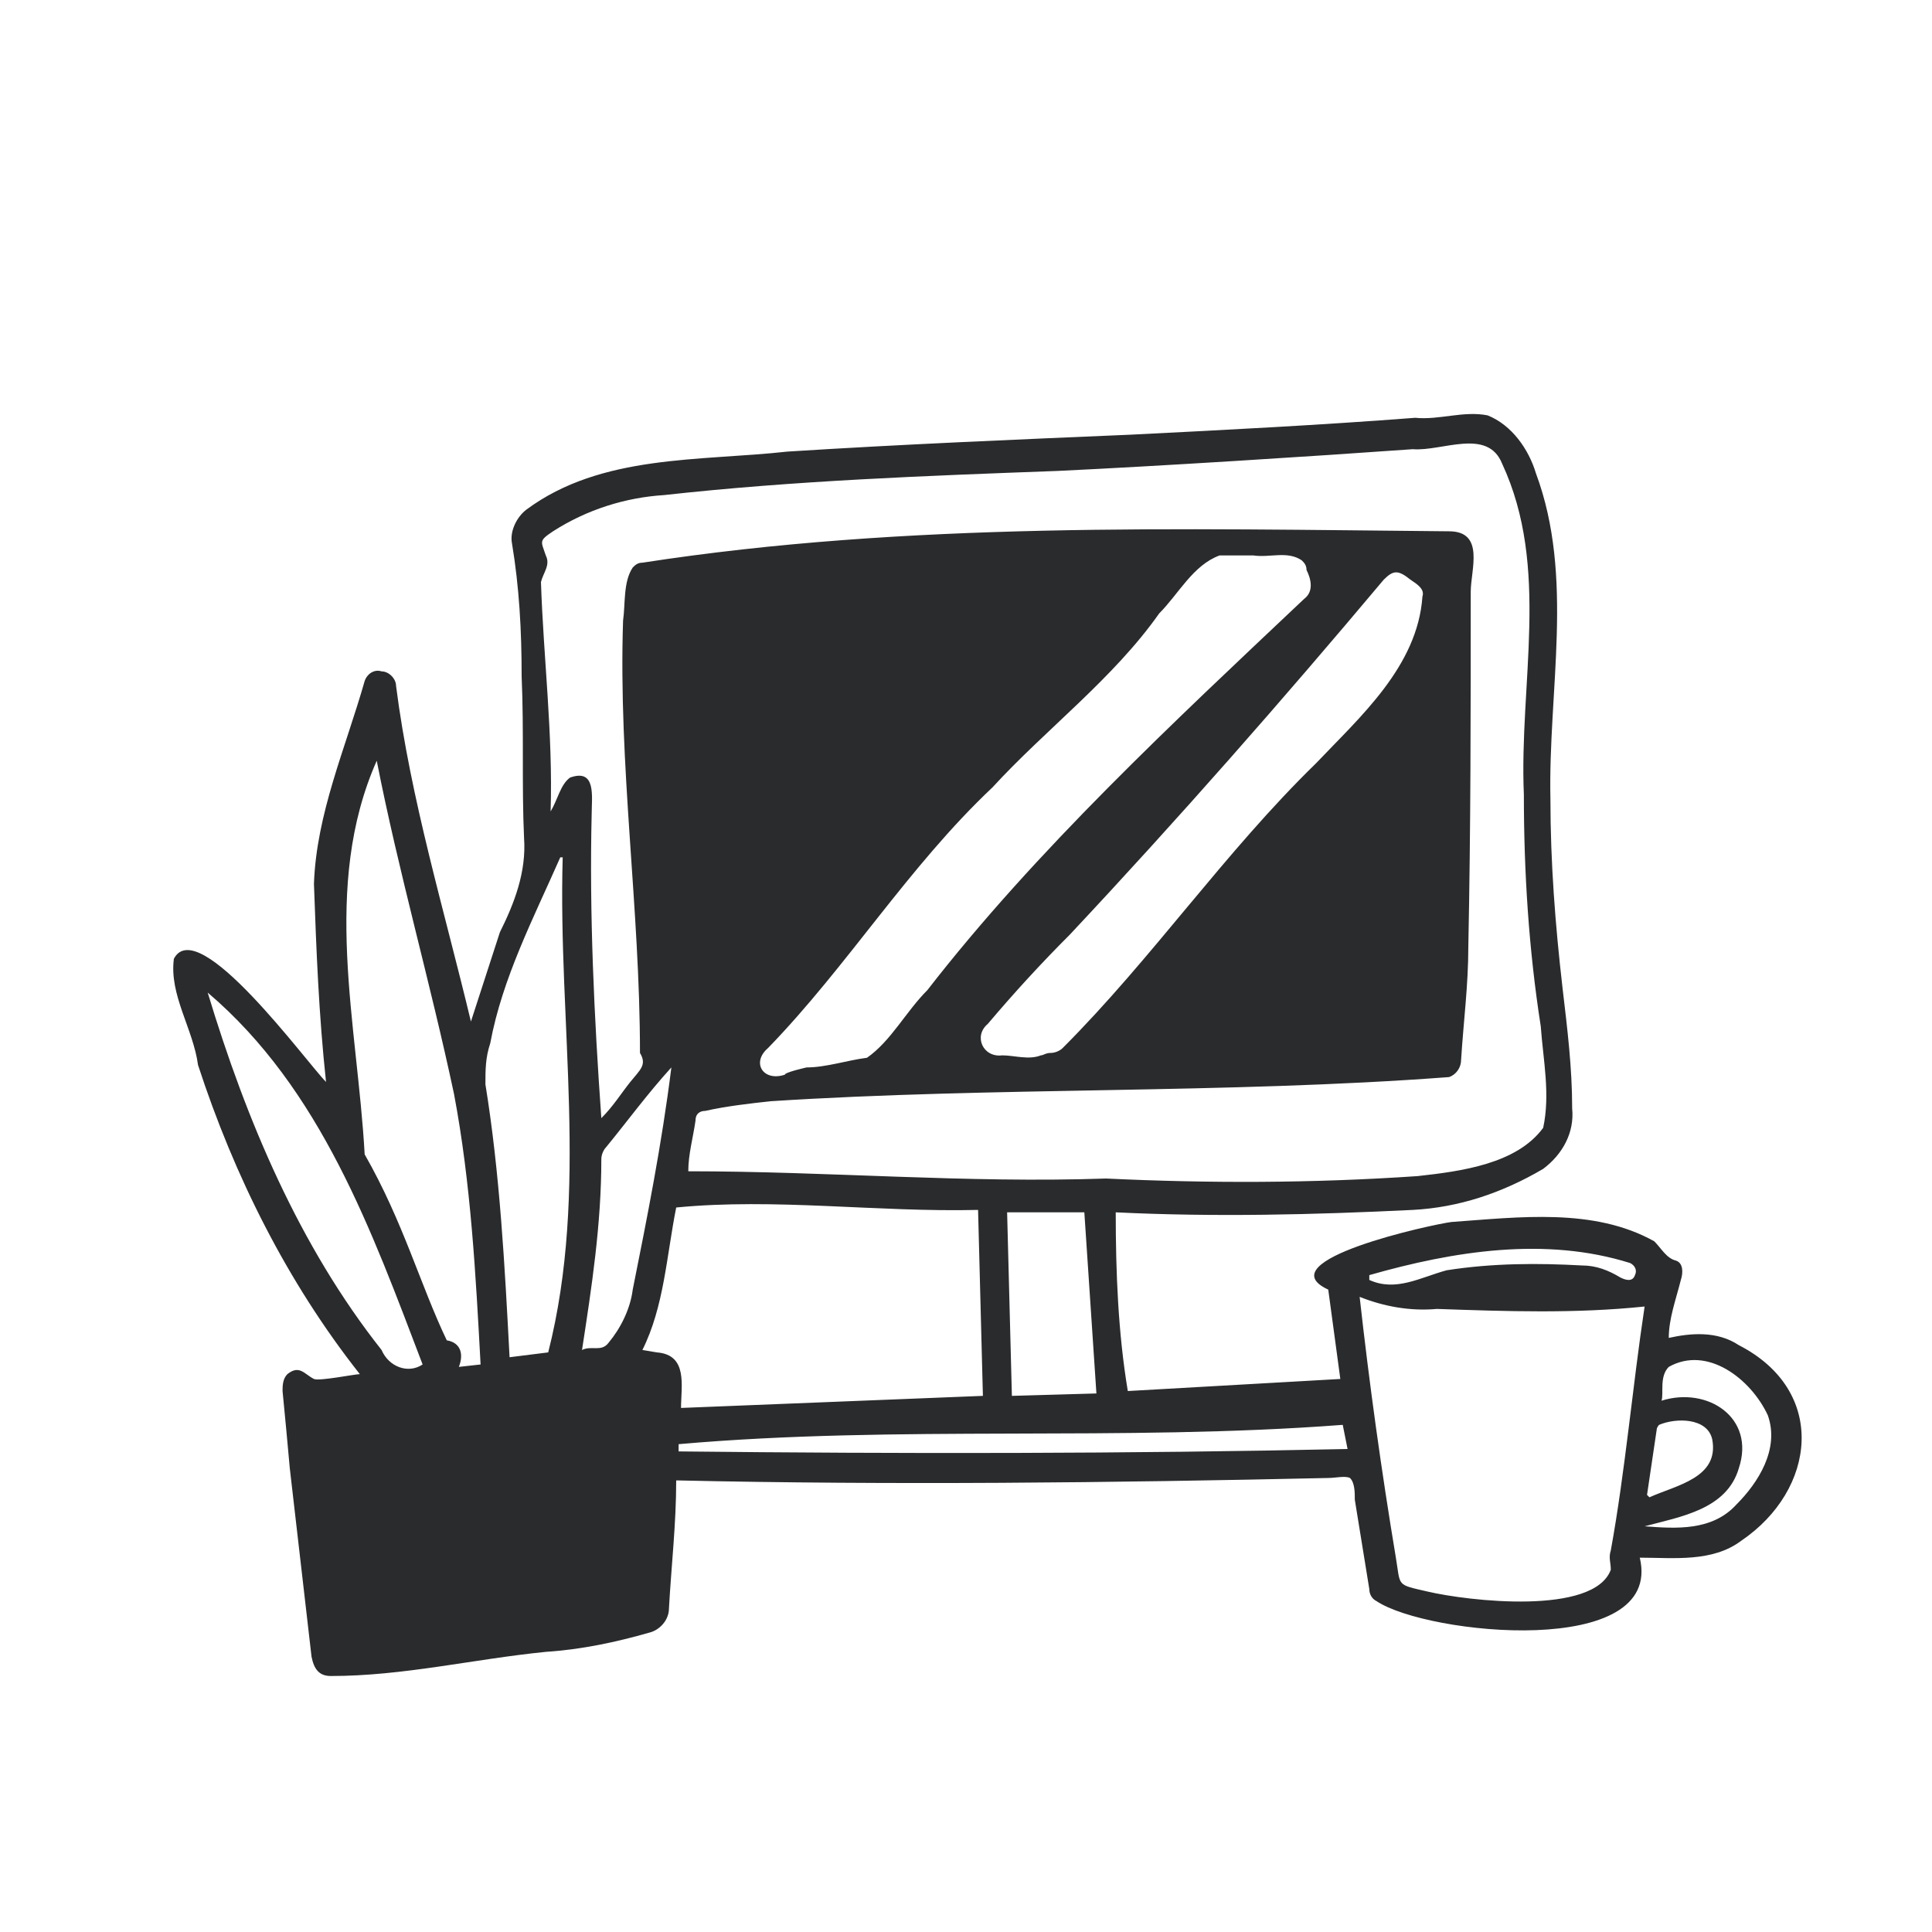
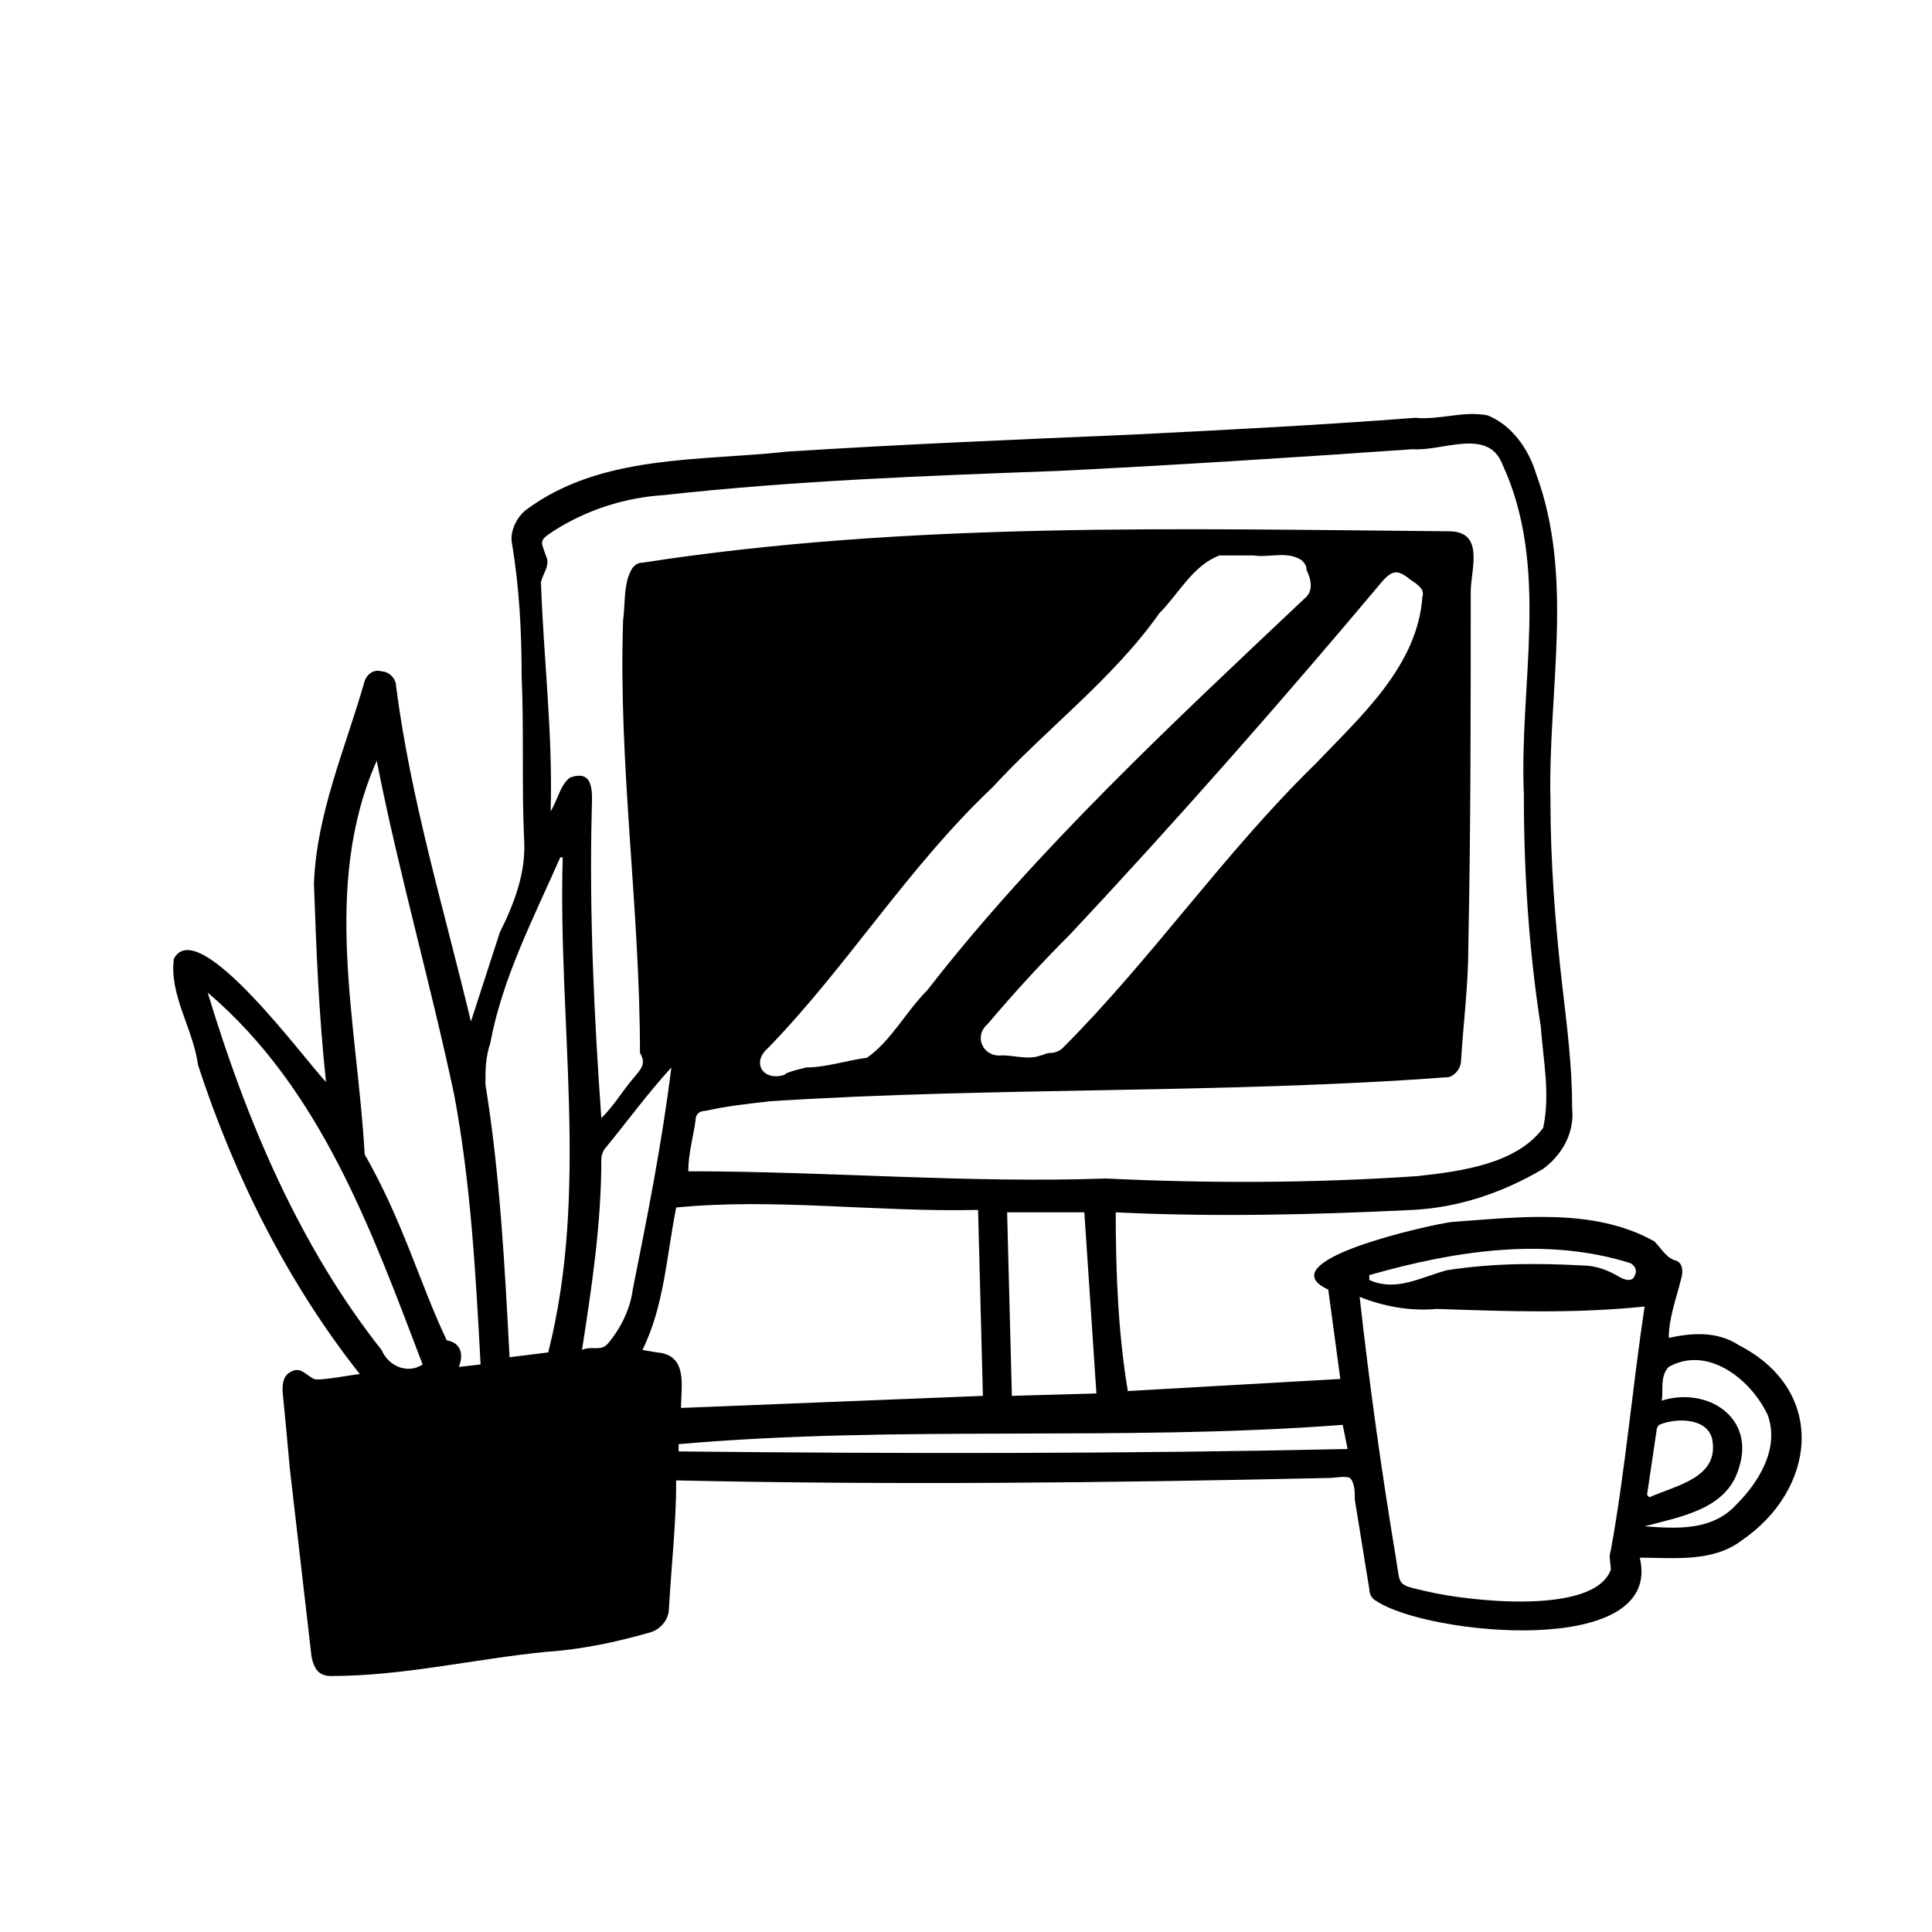
<svg xmlns="http://www.w3.org/2000/svg" version="1.1" id="Layer_1" x="0px" y="0px" viewBox="0 0 80 80" style="enable-background:new 0 0 80 80" xml:space="preserve">
-   <style type="text/css">.st0{fill:#2A2B2C;}</style>
-   <path class="st0" d="M46.2,50.2c0,2.5,0.1,5,0.5,7.4l8.8-0.5L55,53.4c-2.6-1.2,4.3-2.7,5.1-2.8c2.8-0.2,5.9-0.6,8.4,0.8  c0.3,0.3,0.5,0.7,0.9,0.8c0.3,0.1,0.3,0.5,0.2,0.8c-0.2,0.8-0.5,1.6-0.5,2.4c0.9-0.2,2-0.3,2.9,0.3c3.7,1.9,3.2,6,0.1,8.1  c-1.2,0.9-2.8,0.7-4.2,0.7c1,4.2-8.8,3.2-10.9,1.8c-0.2-0.1-0.3-0.3-0.3-0.5c-0.2-1.2-0.4-2.5-0.6-3.7c0-0.3,0-0.7-0.2-0.9  c-0.2-0.1-0.6,0-0.9,0c-9,0.2-18.1,0.3-27,0.1c0,1.8-0.2,3.5-0.3,5.3c0,0.5-0.4,0.9-0.8,1c-1.4,0.4-2.8,0.7-4.3,0.8  c-3,0.3-5.9,1-8.9,1c-0.5,0-0.7-0.3-0.8-0.8c-0.3-2.6-0.6-5.2-0.9-7.8c-0.1-1.1-0.2-2.2-0.3-3.2c0-0.2,0-0.5,0.2-0.7  c0.5-0.4,0.7,0,1.1,0.2c0.2,0.1,1.7-0.2,1.9-0.2c-3-3.8-5.2-8.2-6.7-12.8C8,42.6,7,41.2,7.2,39.7c1-1.9,5.5,4.3,6.3,5.1  c-0.3-2.8-0.4-5.4-0.5-8.2c0.1-2.9,1.3-5.6,2.1-8.4c0.1-0.3,0.4-0.5,0.7-0.4c0.3,0,0.6,0.3,0.6,0.6c0.6,4.7,2,9.3,3.1,13.9l1.2-3.7  c0.6-1.2,1.1-2.5,1-3.9c-0.1-2.2,0-4.4-0.1-6.7c0-1.9-0.1-3.7-0.4-5.5c-0.1-0.5,0.2-1.1,0.6-1.4c3.1-2.3,7.2-2,10.8-2.4  c4.7-0.3,9.5-0.5,14.2-0.7c4-0.2,7.9-0.4,11.8-0.7c1,0.1,2-0.3,3-0.1c1,0.4,1.7,1.4,2,2.4c1.6,4.3,0.5,9,0.6,13.5  c0,2.6,0.2,5.2,0.5,7.8c0.2,1.7,0.4,3.3,0.4,5c0.1,1-0.4,1.9-1.2,2.5c-1.7,1-3.5,1.6-5.4,1.7C54.4,50.3,50.3,50.4,46.2,50.2z   M24.9,46.3L24.9,46.3c0.5-0.5,0.8-1,1.2-1.5c0.4-0.5,0.7-0.7,0.4-1.2c0-6-0.9-11.9-0.7-17.9c0.1-0.7,0-1.6,0.4-2.2  c0.1-0.1,0.2-0.2,0.4-0.2C37.6,21.6,48.8,21.9,60,22c1.5,0,0.9,1.6,0.9,2.5c0,4.9,0,9.8-0.1,14.7c0,1.6-0.2,3.1-0.3,4.7  c0,0.3-0.2,0.6-0.5,0.7c-9.3,0.7-18.8,0.4-28.1,1c-0.9,0.1-1.8,0.2-2.7,0.4c-0.2,0-0.4,0.1-0.4,0.4c-0.1,0.7-0.3,1.4-0.3,2.1  c5.8,0,11.5,0.5,17.3,0.3C50,49,54.3,49,58.7,48.7c1.8-0.2,4.1-0.5,5.2-2c0.3-1.4,0-2.8-0.1-4.2c-0.5-3.2-0.7-6.4-0.7-9.6  c-0.2-4.6,1.1-9.4-0.9-13.7c-0.6-1.5-2.5-0.5-3.7-0.6c-4.2,0.3-10.5,0.7-14.7,0.9c-5.4,0.2-10.9,0.4-16.3,1  c-1.6,0.1-3.2,0.6-4.6,1.5c-0.6,0.4-0.5,0.4-0.3,1c0.2,0.4-0.1,0.7-0.2,1.1c0.1,3.1,0.5,6.3,0.4,9.5c0.3-0.5,0.4-1.1,0.8-1.4  c1.1-0.4,0.9,0.8,0.9,1.5C24.4,37.8,24.6,42.1,24.9,46.3z M56.3,53.7c0.4,3.6,0.9,7.2,1.5,10.8c0.2,1.2,0,1.1,1.3,1.4  c1.7,0.4,6.9,1,7.6-0.9c0-0.3-0.1-0.5,0-0.8c0.6-3.3,0.9-6.8,1.4-10.1c-2.9,0.3-5.7,0.2-8.6,0.1C58.4,54.3,57.3,54.1,56.3,53.7z   M28,50c-0.4,2-0.5,4.1-1.4,5.9l0.6,0.1c1.3,0.1,1,1.4,1,2.3l12.5-0.5l-0.2-7.7C36.3,50.2,32.1,49.6,28,50z M33.4,44.2L33.4,44.2  c0.8,0,1.7-0.3,2.5-0.4c1-0.7,1.6-1.9,2.5-2.8c4.5-5.8,10.2-11.1,15.6-16.2c0.4-0.3,0.3-0.8,0.1-1.2c0-0.2-0.1-0.3-0.2-0.4  c-0.6-0.4-1.3-0.1-2-0.2c-0.5,0-0.9,0-1.4,0c-1.1,0.4-1.7,1.6-2.5,2.4c-1.9,2.7-4.7,4.8-6.9,7.2c-3.5,3.3-6,7.4-9.3,10.8  c-0.7,0.6-0.2,1.4,0.7,1.1C32.5,44.4,33.4,44.2,33.4,44.2z M15.6,31.5L15.6,31.5c-2.3,5.2-0.8,10.9-0.5,16.3  c1.6,2.8,2.3,5.4,3.4,7.7c0.6,0.1,0.7,0.6,0.5,1.1l0.9-0.1c-0.2-3.7-0.4-7.5-1.1-11.2C17.8,40.6,16.5,36.1,15.6,31.5z M58.9,24.7  c0.1-0.3-0.2-0.5-0.5-0.7c-0.5-0.4-0.7-0.4-1.1,0c-4.2,5-8.5,9.9-13,14.7c-1.2,1.2-2.3,2.4-3.4,3.7c-0.6,0.5-0.2,1.4,0.6,1.3  c0.5,0,1.1,0.2,1.6,0c0.1,0,0.2-0.1,0.4-0.1c0.2,0,0.4-0.1,0.5-0.2c3.7-3.7,6.7-8.1,10.5-11.8C56.3,29.7,58.7,27.6,58.9,24.7z   M23.3,35.5h-0.1c-1.1,2.5-2.4,5-2.9,7.7c-0.2,0.6-0.2,1.1-0.2,1.7c0.6,3.7,0.8,7.5,1,11.3l1.6-0.2C24.4,49.3,23.1,42.4,23.3,35.5z   M17.5,56.5c-2.1-5.5-4.2-11.4-8.9-15.4c1.6,5.3,3.8,10.5,7.2,14.8C16.1,56.6,16.9,56.9,17.5,56.5z M41.7,50.1l0.2,7.7l3.5-0.1  l-0.5-7.5H41.7z M28.1,60.1c9.2,0.1,18.6,0.1,27.7-0.1l-0.2-1c-9.2,0.7-18.4,0-27.5,0.8V60.1z M27.8,44.2L27.8,44.2  c-1,1.1-1.8,2.2-2.7,3.3c-0.1,0.1-0.2,0.3-0.2,0.5c0,2.7-0.4,5.3-0.8,7.9c0.4-0.2,0.8,0.1,1.1-0.3c0.5-0.6,0.9-1.4,1-2.2  C26.8,50.4,27.4,47.4,27.8,44.2z M68.8,58c1.9-0.6,3.9,0.7,3.2,2.8c-0.5,1.7-2.4,2-3.9,2.4c1.3,0.1,2.8,0.2,3.8-0.9  c0.9-0.9,1.8-2.3,1.3-3.7c-0.7-1.5-2.5-2.9-4.1-2C68.7,57,68.9,57.7,68.8,58L68.8,58z M56.7,52.8V53c1.1,0.5,2.1-0.1,3.2-0.4  c1.9-0.3,3.8-0.3,5.6-0.2c0.6,0,1.1,0.2,1.6,0.5c0.2,0.1,0.5,0.2,0.6-0.1c0.1-0.2,0-0.4-0.2-0.5C64,51.2,60.2,51.8,56.7,52.8z   M68.2,61.9l0.1,0.1c1.1-0.5,2.9-0.8,2.6-2.4c-0.2-0.9-1.5-0.9-2.2-0.6c0,0-0.1,0.1-0.1,0.2L68.2,61.9z" />
+   <path d="M46.2,50.2c0,2.5,0.1,5,0.5,7.4l8.8-0.5L55,53.4c-2.6-1.2,4.3-2.7,5.1-2.8c2.8-0.2,5.9-0.6,8.4,0.8  c0.3,0.3,0.5,0.7,0.9,0.8c0.3,0.1,0.3,0.5,0.2,0.8c-0.2,0.8-0.5,1.6-0.5,2.4c0.9-0.2,2-0.3,2.9,0.3c3.7,1.9,3.2,6,0.1,8.1  c-1.2,0.9-2.8,0.7-4.2,0.7c1,4.2-8.8,3.2-10.9,1.8c-0.2-0.1-0.3-0.3-0.3-0.5c-0.2-1.2-0.4-2.5-0.6-3.7c0-0.3,0-0.7-0.2-0.9  c-0.2-0.1-0.6,0-0.9,0c-9,0.2-18.1,0.3-27,0.1c0,1.8-0.2,3.5-0.3,5.3c0,0.5-0.4,0.9-0.8,1c-1.4,0.4-2.8,0.7-4.3,0.8  c-3,0.3-5.9,1-8.9,1c-0.5,0-0.7-0.3-0.8-0.8c-0.3-2.6-0.6-5.2-0.9-7.8c-0.1-1.1-0.2-2.2-0.3-3.2c0-0.2,0-0.5,0.2-0.7  c0.5-0.4,0.7,0,1.1,0.2c0.2,0.1,1.7-0.2,1.9-0.2c-3-3.8-5.2-8.2-6.7-12.8C8,42.6,7,41.2,7.2,39.7c1-1.9,5.5,4.3,6.3,5.1  c-0.3-2.8-0.4-5.4-0.5-8.2c0.1-2.9,1.3-5.6,2.1-8.4c0.1-0.3,0.4-0.5,0.7-0.4c0.3,0,0.6,0.3,0.6,0.6c0.6,4.7,2,9.3,3.1,13.9l1.2-3.7  c0.6-1.2,1.1-2.5,1-3.9c-0.1-2.2,0-4.4-0.1-6.7c0-1.9-0.1-3.7-0.4-5.5c-0.1-0.5,0.2-1.1,0.6-1.4c3.1-2.3,7.2-2,10.8-2.4  c4.7-0.3,9.5-0.5,14.2-0.7c4-0.2,7.9-0.4,11.8-0.7c1,0.1,2-0.3,3-0.1c1,0.4,1.7,1.4,2,2.4c1.6,4.3,0.5,9,0.6,13.5  c0,2.6,0.2,5.2,0.5,7.8c0.2,1.7,0.4,3.3,0.4,5c0.1,1-0.4,1.9-1.2,2.5c-1.7,1-3.5,1.6-5.4,1.7C54.4,50.3,50.3,50.4,46.2,50.2z   M24.9,46.3L24.9,46.3c0.5-0.5,0.8-1,1.2-1.5c0.4-0.5,0.7-0.7,0.4-1.2c0-6-0.9-11.9-0.7-17.9c0.1-0.7,0-1.6,0.4-2.2  c0.1-0.1,0.2-0.2,0.4-0.2C37.6,21.6,48.8,21.9,60,22c1.5,0,0.9,1.6,0.9,2.5c0,4.9,0,9.8-0.1,14.7c0,1.6-0.2,3.1-0.3,4.7  c0,0.3-0.2,0.6-0.5,0.7c-9.3,0.7-18.8,0.4-28.1,1c-0.9,0.1-1.8,0.2-2.7,0.4c-0.2,0-0.4,0.1-0.4,0.4c-0.1,0.7-0.3,1.4-0.3,2.1  c5.8,0,11.5,0.5,17.3,0.3C50,49,54.3,49,58.7,48.7c1.8-0.2,4.1-0.5,5.2-2c0.3-1.4,0-2.8-0.1-4.2c-0.5-3.2-0.7-6.4-0.7-9.6  c-0.2-4.6,1.1-9.4-0.9-13.7c-0.6-1.5-2.5-0.5-3.7-0.6c-4.2,0.3-10.5,0.7-14.7,0.9c-5.4,0.2-10.9,0.4-16.3,1  c-1.6,0.1-3.2,0.6-4.6,1.5c-0.6,0.4-0.5,0.4-0.3,1c0.2,0.4-0.1,0.7-0.2,1.1c0.1,3.1,0.5,6.3,0.4,9.5c0.3-0.5,0.4-1.1,0.8-1.4  c1.1-0.4,0.9,0.8,0.9,1.5C24.4,37.8,24.6,42.1,24.9,46.3z M56.3,53.7c0.4,3.6,0.9,7.2,1.5,10.8c0.2,1.2,0,1.1,1.3,1.4  c1.7,0.4,6.9,1,7.6-0.9c0-0.3-0.1-0.5,0-0.8c0.6-3.3,0.9-6.8,1.4-10.1c-2.9,0.3-5.7,0.2-8.6,0.1C58.4,54.3,57.3,54.1,56.3,53.7z   M28,50c-0.4,2-0.5,4.1-1.4,5.9l0.6,0.1c1.3,0.1,1,1.4,1,2.3l12.5-0.5l-0.2-7.7C36.3,50.2,32.1,49.6,28,50z M33.4,44.2L33.4,44.2  c0.8,0,1.7-0.3,2.5-0.4c1-0.7,1.6-1.9,2.5-2.8c4.5-5.8,10.2-11.1,15.6-16.2c0.4-0.3,0.3-0.8,0.1-1.2c0-0.2-0.1-0.3-0.2-0.4  c-0.6-0.4-1.3-0.1-2-0.2c-0.5,0-0.9,0-1.4,0c-1.1,0.4-1.7,1.6-2.5,2.4c-1.9,2.7-4.7,4.8-6.9,7.2c-3.5,3.3-6,7.4-9.3,10.8  c-0.7,0.6-0.2,1.4,0.7,1.1C32.5,44.4,33.4,44.2,33.4,44.2z M15.6,31.5L15.6,31.5c-2.3,5.2-0.8,10.9-0.5,16.3  c1.6,2.8,2.3,5.4,3.4,7.7c0.6,0.1,0.7,0.6,0.5,1.1l0.9-0.1c-0.2-3.7-0.4-7.5-1.1-11.2C17.8,40.6,16.5,36.1,15.6,31.5z M58.9,24.7  c0.1-0.3-0.2-0.5-0.5-0.7c-0.5-0.4-0.7-0.4-1.1,0c-4.2,5-8.5,9.9-13,14.7c-1.2,1.2-2.3,2.4-3.4,3.7c-0.6,0.5-0.2,1.4,0.6,1.3  c0.5,0,1.1,0.2,1.6,0c0.1,0,0.2-0.1,0.4-0.1c0.2,0,0.4-0.1,0.5-0.2c3.7-3.7,6.7-8.1,10.5-11.8C56.3,29.7,58.7,27.6,58.9,24.7z   M23.3,35.5h-0.1c-1.1,2.5-2.4,5-2.9,7.7c-0.2,0.6-0.2,1.1-0.2,1.7c0.6,3.7,0.8,7.5,1,11.3l1.6-0.2C24.4,49.3,23.1,42.4,23.3,35.5z   M17.5,56.5c-2.1-5.5-4.2-11.4-8.9-15.4c1.6,5.3,3.8,10.5,7.2,14.8C16.1,56.6,16.9,56.9,17.5,56.5z M41.7,50.1l0.2,7.7l3.5-0.1  l-0.5-7.5H41.7z M28.1,60.1c9.2,0.1,18.6,0.1,27.7-0.1l-0.2-1c-9.2,0.7-18.4,0-27.5,0.8V60.1z M27.8,44.2L27.8,44.2  c-1,1.1-1.8,2.2-2.7,3.3c-0.1,0.1-0.2,0.3-0.2,0.5c0,2.7-0.4,5.3-0.8,7.9c0.4-0.2,0.8,0.1,1.1-0.3c0.5-0.6,0.9-1.4,1-2.2  C26.8,50.4,27.4,47.4,27.8,44.2z M68.8,58c1.9-0.6,3.9,0.7,3.2,2.8c-0.5,1.7-2.4,2-3.9,2.4c1.3,0.1,2.8,0.2,3.8-0.9  c0.9-0.9,1.8-2.3,1.3-3.7c-0.7-1.5-2.5-2.9-4.1-2C68.7,57,68.9,57.7,68.8,58L68.8,58z M56.7,52.8V53c1.1,0.5,2.1-0.1,3.2-0.4  c1.9-0.3,3.8-0.3,5.6-0.2c0.6,0,1.1,0.2,1.6,0.5c0.2,0.1,0.5,0.2,0.6-0.1c0.1-0.2,0-0.4-0.2-0.5C64,51.2,60.2,51.8,56.7,52.8z   M68.2,61.9l0.1,0.1c1.1-0.5,2.9-0.8,2.6-2.4c-0.2-0.9-1.5-0.9-2.2-0.6c0,0-0.1,0.1-0.1,0.2L68.2,61.9z" />
</svg>
